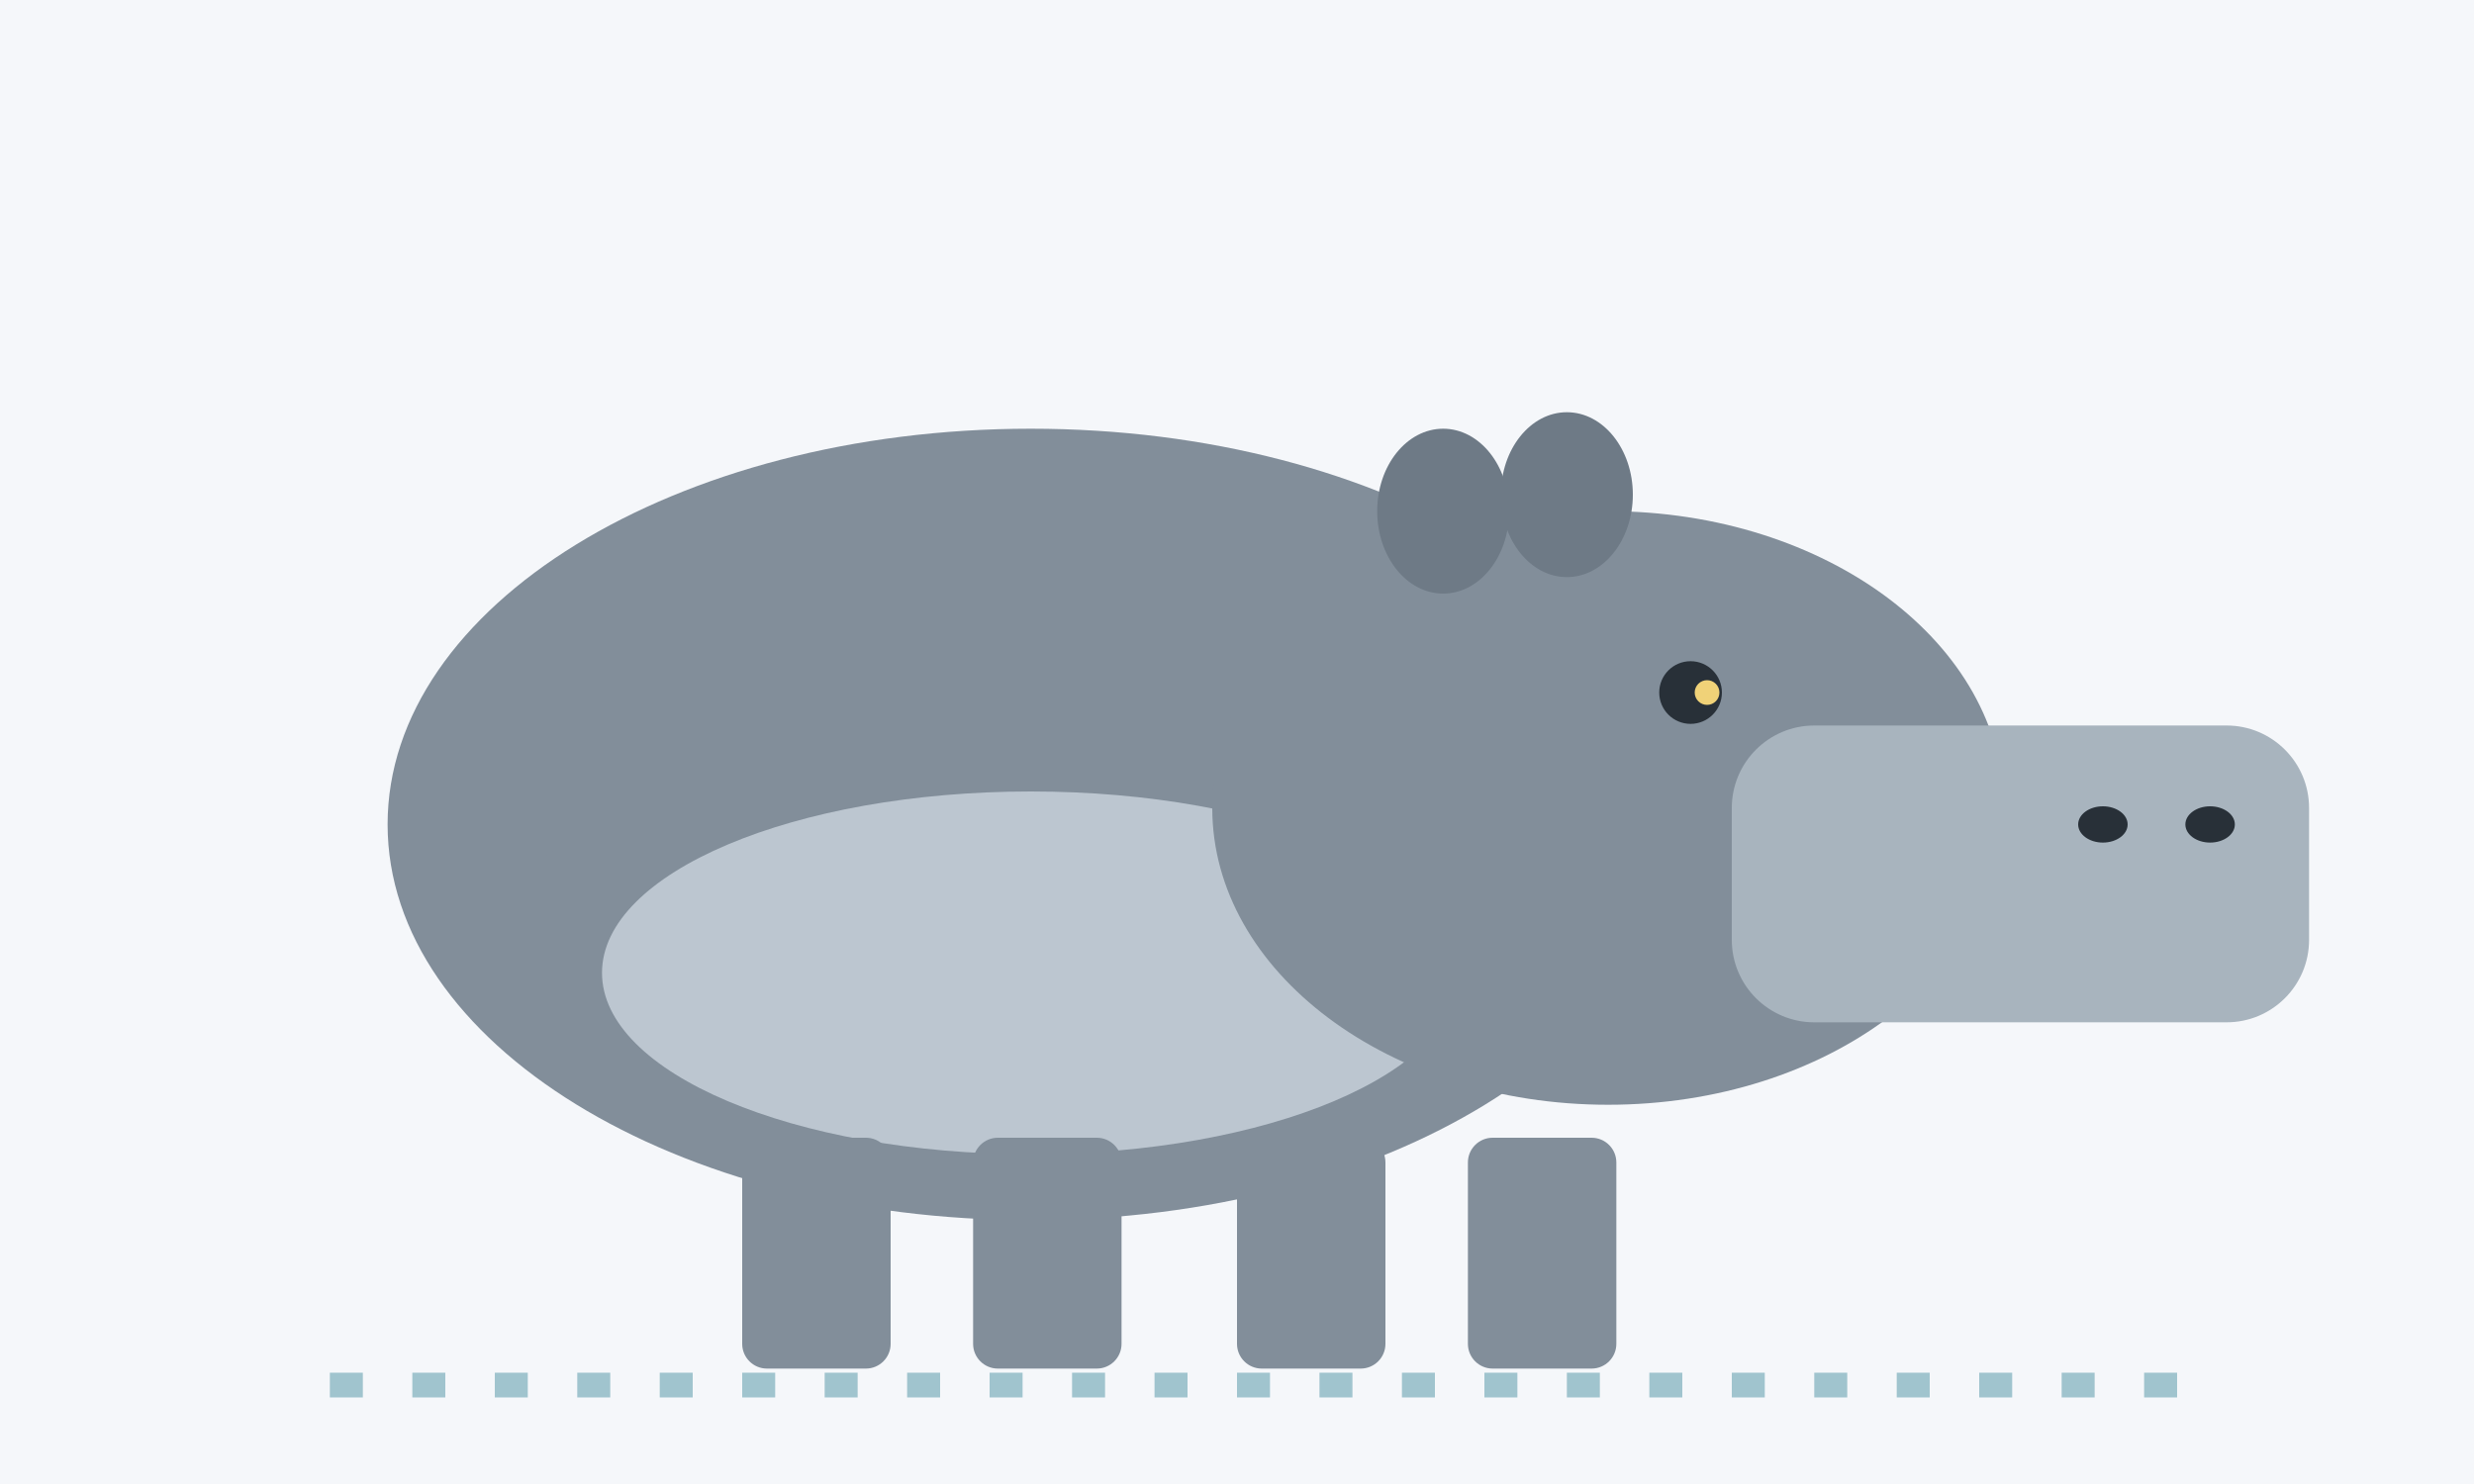
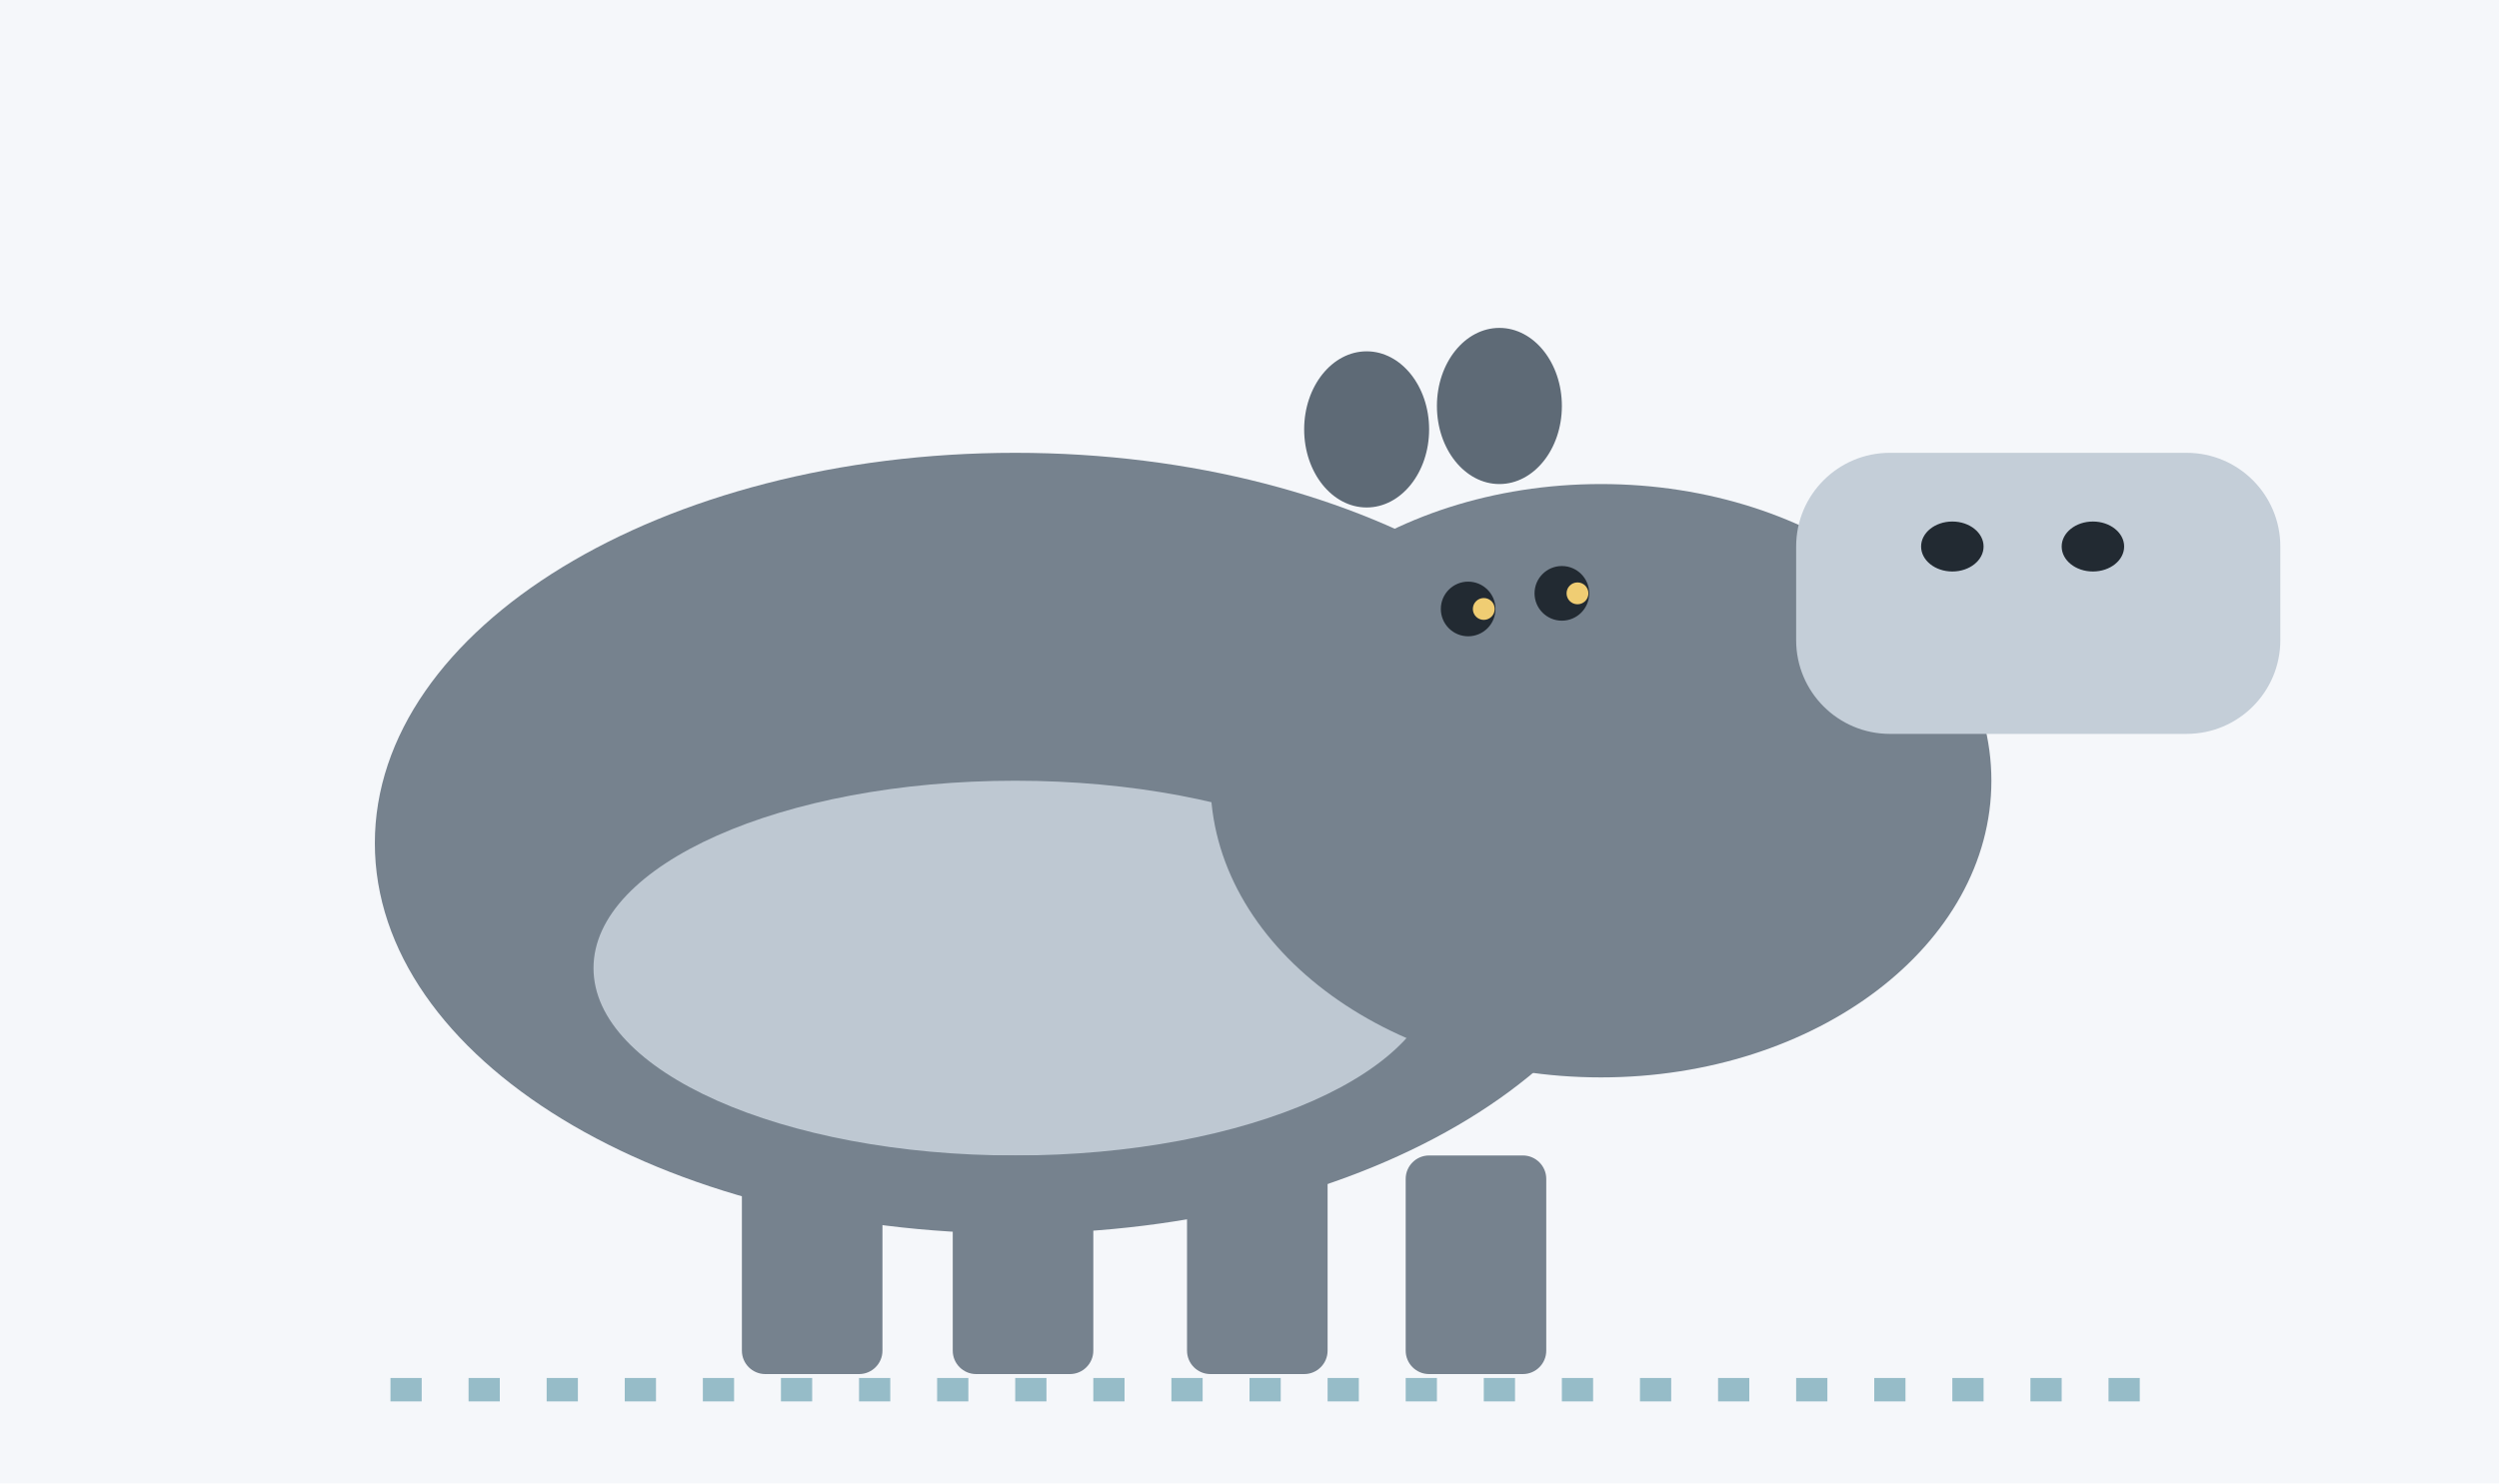
- <svg xmlns="http://www.w3.org/2000/svg" width="300" height="180" viewBox="0 0 300 180">
-   <rect width="300" height="180" fill="#f5f7fa" />
-   <ellipse cx="125" cy="100" rx="78" ry="48" fill="#828e9a" />
-   <ellipse cx="125" cy="118" rx="52" ry="22" fill="#bcc6d0" />
-   <ellipse cx="195" cy="98" rx="48" ry="36" fill="#828e9a" />
-   <rect x="210" y="88" width="70" height="36" rx="10" fill="#a8b4be" />
-   <ellipse cx="268" cy="100" rx="3" ry="2.2" fill="#283038" />
-   <ellipse cx="255" cy="100" rx="3" ry="2.2" fill="#283038" />
-   <circle cx="205" cy="84" r="3.8" fill="#283038" />
-   <circle cx="207" cy="84" r="1.5" fill="#f0d278" />
-   <ellipse cx="175" cy="62" rx="8" ry="10" fill="#6e7a86" />
-   <ellipse cx="190" cy="60" rx="8" ry="10" fill="#6e7a86" />
-   <rect x="52" y="92" width="16" height="12" rx="3" fill="#828e9a" />
-   <rect x="90" y="138" width="18" height="28" rx="3" fill="#828e9a" />
-   <rect x="118" y="138" width="18" height="28" rx="3" fill="#828e9a" />
-   <rect x="150" y="138" width="18" height="28" rx="3" fill="#828e9a" />
-   <rect x="178" y="138" width="18" height="28" rx="3" fill="#828e9a" />
-   <line x1="40" y1="168" x2="270" y2="168" stroke="#a0c4ce" stroke-width="3" stroke-dasharray="4 6" />
+ <svg xmlns="http://www.w3.org/2000/svg" width="320" height="190" viewBox="0 0 320 190">
+   <rect width="320" height="190" fill="#f5f7fa" />
+   <ellipse cx="130" cy="108" rx="82" ry="50" fill="#76828e" />
+   <ellipse cx="130" cy="124" rx="54" ry="24" fill="#bec8d2" />
+   <ellipse cx="205" cy="100" rx="50" ry="38" fill="#76828e" />
+   <rect x="230" y="58" width="62" height="36" rx="12" fill="#c4ced8" />
+   <ellipse cx="250" cy="70" rx="4" ry="3.2" fill="#222a32" />
+   <ellipse cx="268" cy="70" rx="4" ry="3.2" fill="#222a32" />
+   <circle cx="188" cy="78" r="3.5" fill="#222a32" />
+   <circle cx="190" cy="78" r="1.4" fill="#f0cd73" />
+   <circle cx="200" cy="76" r="3.5" fill="#222a32" />
+   <circle cx="202" cy="76" r="1.4" fill="#f0cd73" />
+   <ellipse cx="175" cy="55" rx="8" ry="10" fill="#5e6a76" />
+   <ellipse cx="192" cy="52" rx="8" ry="10" fill="#5e6a76" />
+   <rect x="55" y="98" width="16" height="12" rx="3" fill="#76828e" />
+   <rect x="95" y="148" width="18" height="28" rx="3" fill="#76828e" />
+   <rect x="122" y="148" width="18" height="28" rx="3" fill="#76828e" />
+   <rect x="152" y="148" width="18" height="28" rx="3" fill="#76828e" />
+   <rect x="180" y="148" width="18" height="28" rx="3" fill="#76828e" />
+   <line x1="50" y1="178" x2="280" y2="178" stroke="#96bcc8" stroke-width="3" stroke-dasharray="4 6" />
</svg>
